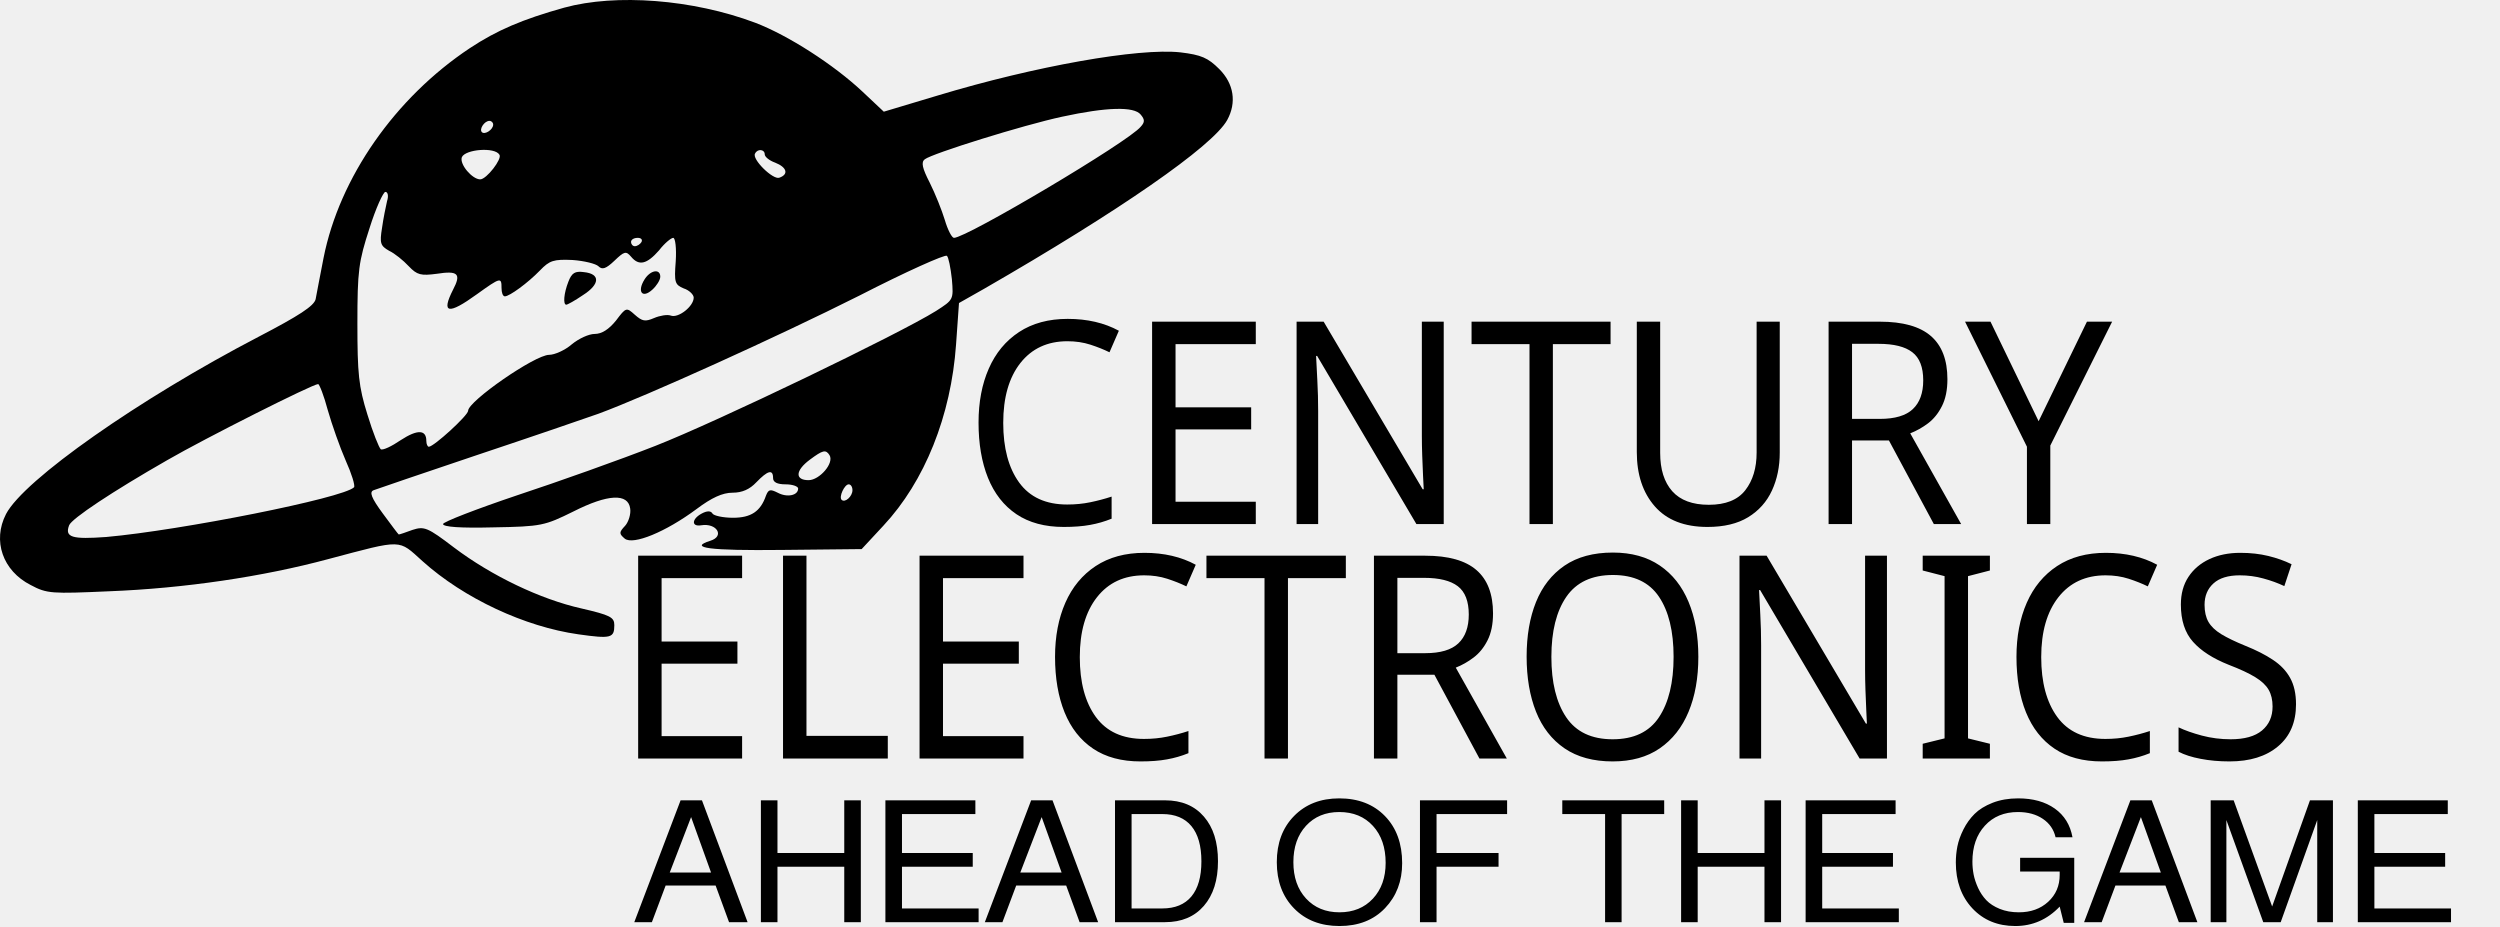
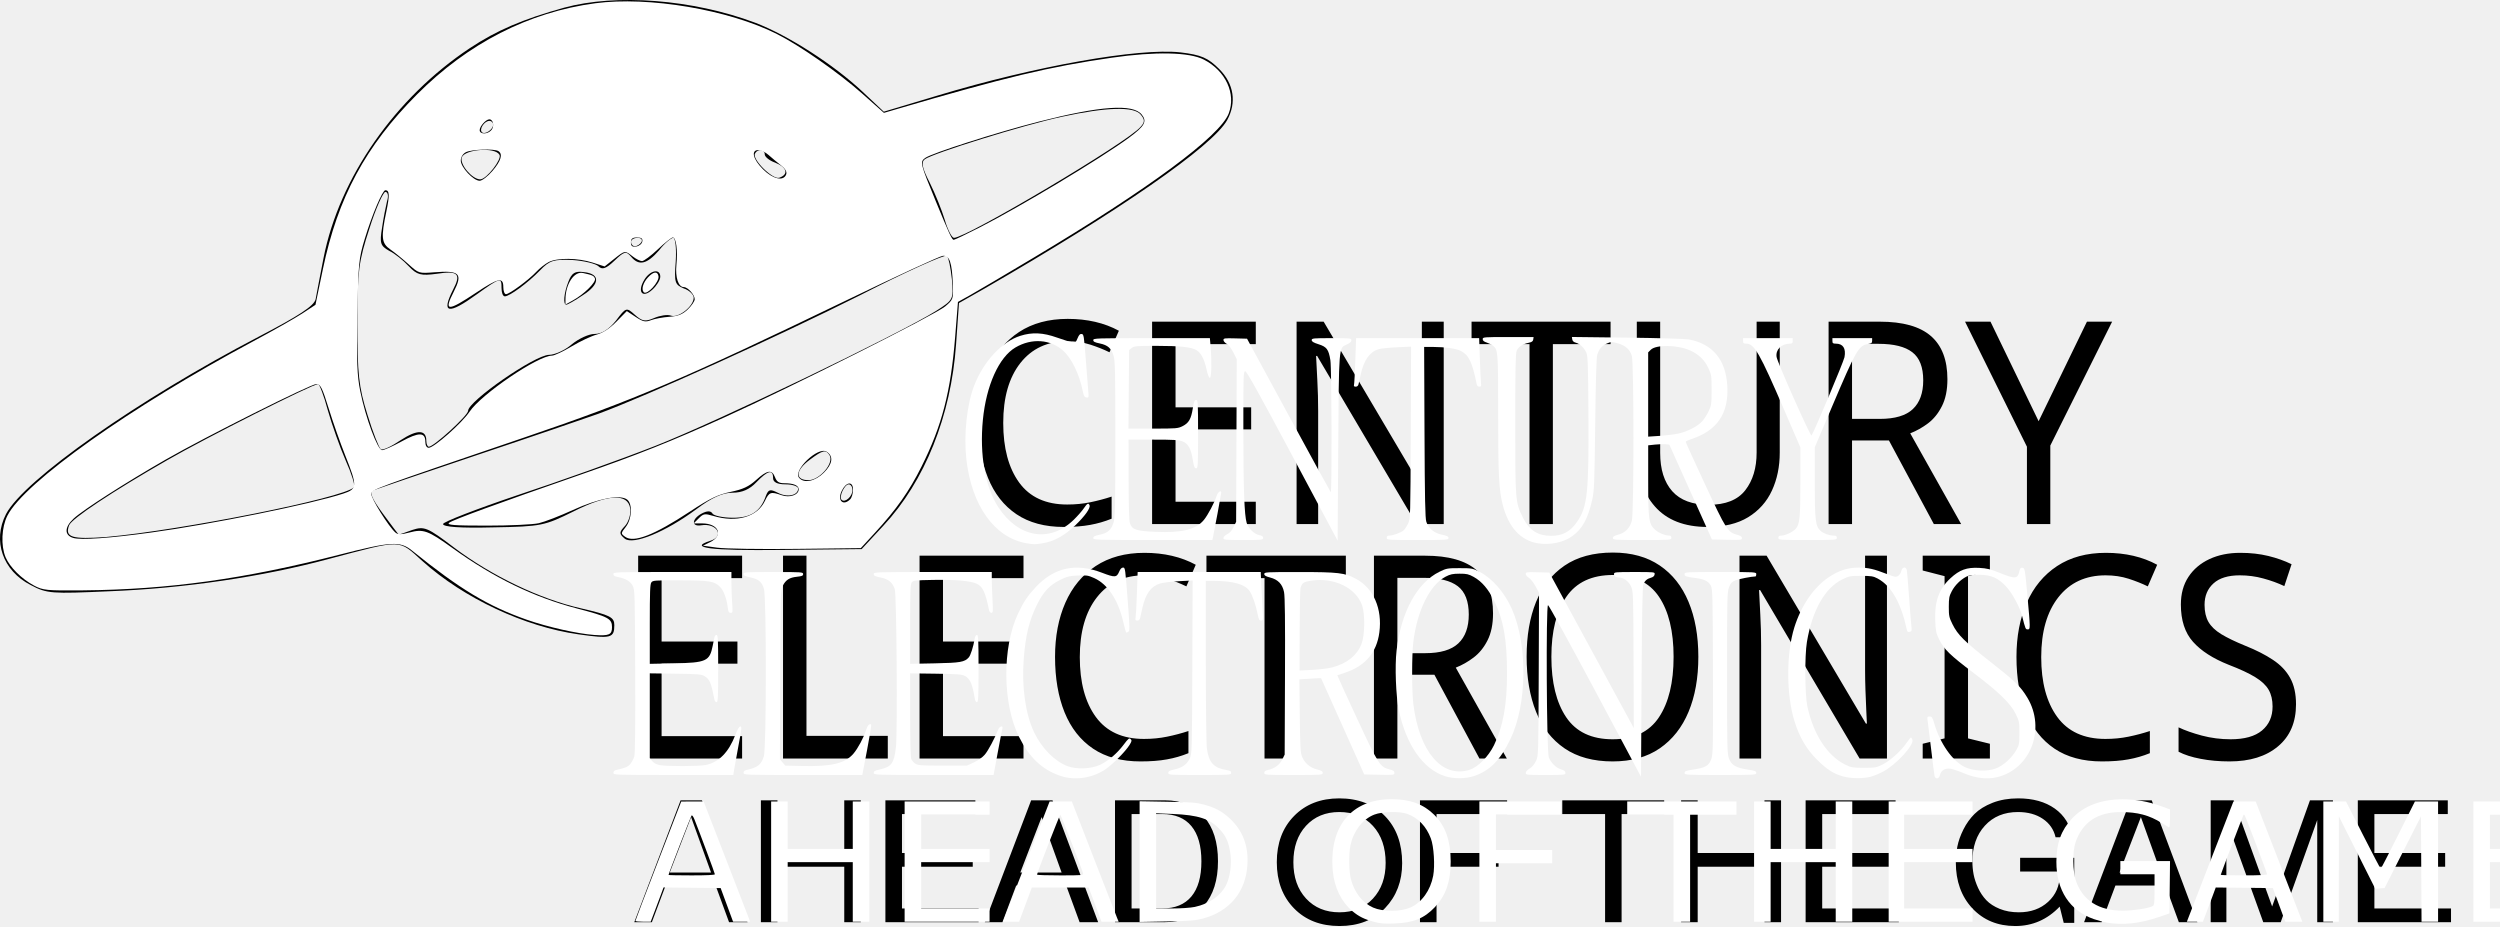
- <svg xmlns="http://www.w3.org/2000/svg" height="158.324pt" preserveAspectRatio="xMidYMid meet" viewBox="0 0 598.41 221.653" width="427.436pt">
-   <g transform="matrix(.1 0 0 -.1 .047383 222.9338)">
-     <path d="m1350 2211c-100-28-161-54-226-97-179-119-312-310-350-502-8-42-17-87-19-99-4-16-39-39-137-90-286-149-561-342-604-424-33-64-8-136 59-170 39-21 51-21 187-15 181 7 369 35 525 77 181 48 167 48 226-5 99-89 245-157 373-175 78-11 86-9 86 22 0 19-10 24-79 40-98 22-215 78-305 146-63 48-71 51-99 42-16-6-31-11-33-11-1 0-18 23-38 50-28 38-33 52-22 56 8 3 119 41 247 84 129 43 260 88 291 99 114 42 428 184 625 283 111 57 205 99 209 95 4-3 9-29 12-56 4-49 4-49-38-76-88-55-524-265-672-323-84-33-233-86-330-118-98-33-178-64-178-69 0-7 42-10 120-8 116 2 123 4 192 38 83 42 131 44 136 7 2-13-4-32-12-41-15-16-15-19-1-31 20-16 98 16 172 71 36 27 62 39 86 39 23 0 41 8 57 25 27 28 40 32 40 10 0-10 10-15 30-15 17 0 30-5 30-10 0-17-27-22-49-10-18 9-22 8-28-7-13-38-36-53-79-53-24 0-46 5-49 10-4 7-13 7-26 0-24-13-25-32-1-28 37 6 57-26 22-37-54-17-3-24 171-22l191 2 52 56c99 106 162 263 174 434l7 99 60 34c323 186 547 341 582 404 23 42 16 87-19 122-27 27-43 34-93 40-100 11-348-33-580-103l-130-39-51 48c-68 64-178 135-257 165-149 56-333 70-457 36zm1380-256c10-12 10-18 0-29-29-36-417-266-447-266-5 0-15 19-22 43-7 23-23 63-36 89-18 35-21 49-12 56 18 14 236 82 329 102 106 23 172 25 188 5zm-1550-24c0-12-20-25-27-18s6 27 18 27c5 0 9-4 9-9zm15-72c7-10-31-59-46-59-19 0-50 36-44 53 8 19 79 25 90 6zm635 1c0-6 11-15 25-20 28-11 33-28 10-36-15-6-67 45-58 58 6 12 23 10 23-2zm-904-112c-3-13-9-42-12-64-6-37-4-43 17-55 13-6 34-23 47-37 20-21 29-23 67-18 51 8 59 0 39-38-29-57-12-61 57-11 57 41 59 41 59 15 0-11 3-20 8-20 11 0 55 32 84 62 23 24 33 27 78 25 28-2 56-9 62-15 9-9 18-6 38 13 24 23 28 24 40 10 19-23 38-18 67 15 13 17 29 30 34 30s8-25 6-56c-4-51-2-56 19-65 13-4 24-15 24-22 0-21-37-50-55-43-8 3-26 0-40-6-21-9-28-8-46 8-20 18-21 18-45-14-17-21-34-32-51-32-14 0-38-11-55-25-16-14-41-25-54-25-34 0-194-111-194-134 0-11-82-86-94-86-3 0-6 6-6 14 0 27-21 28-61 2-22-15-43-25-48-22-4 3-19 40-32 83-21 67-24 98-24 218 0 127 3 148 29 228 15 48 33 87 38 87 6 0 8-10 4-22zm609-98c-3-5-10-10-16-10-5 0-9 5-9 10 0 6 7 10 16 10 8 0 12-4 9-10zm-751-402c10-35 29-89 43-121 14-31 23-60 20-64-26-26-414-103-593-119-82-6-100-1-89 28 6 16 104 81 235 156 90 52 348 182 361 182 3 0 14-28 23-62zm1201-108c12-19-24-60-50-60-33 0-32 23 3 49 31 23 38 25 47 11zm55-84c0-15-18-31-26-23-7 7 7 37 17 37 5 0 9-6 9-14z" />
-     <path d="m1360 1555c-11-28-13-55-5-55 3 0 21 10 40 23 41 26 42 51 2 55-21 3-29-2-37-23z" />
-     <path d="m1542 1560c-18-29-5-46 19-24 10 9 19 23 19 31 0 20-24 16-38-7z" />
+ <svg xmlns="http://www.w3.org/2000/svg" height="158.324pt" preserveAspectRatio="xMidYMid meet" viewBox="0 0 598.41 221.653" width="427.436pt" version="1.1" id="svg24">
+   <defs id="defs28" />
+   <g transform="matrix(.1 0 0 -.1 .047383 222.9338)" id="g8">
+     <path d="m1350 2211c-100-28-161-54-226-97-179-119-312-310-350-502-8-42-17-87-19-99-4-16-39-39-137-90-286-149-561-342-604-424-33-64-8-136 59-170 39-21 51-21 187-15 181 7 369 35 525 77 181 48 167 48 226-5 99-89 245-157 373-175 78-11 86-9 86 22 0 19-10 24-79 40-98 22-215 78-305 146-63 48-71 51-99 42-16-6-31-11-33-11-1 0-18 23-38 50-28 38-33 52-22 56 8 3 119 41 247 84 129 43 260 88 291 99 114 42 428 184 625 283 111 57 205 99 209 95 4-3 9-29 12-56 4-49 4-49-38-76-88-55-524-265-672-323-84-33-233-86-330-118-98-33-178-64-178-69 0-7 42-10 120-8 116 2 123 4 192 38 83 42 131 44 136 7 2-13-4-32-12-41-15-16-15-19-1-31 20-16 98 16 172 71 36 27 62 39 86 39 23 0 41 8 57 25 27 28 40 32 40 10 0-10 10-15 30-15 17 0 30-5 30-10 0-17-27-22-49-10-18 9-22 8-28-7-13-38-36-53-79-53-24 0-46 5-49 10-4 7-13 7-26 0-24-13-25-32-1-28 37 6 57-26 22-37-54-17-3-24 171-22l191 2 52 56c99 106 162 263 174 434l7 99 60 34c323 186 547 341 582 404 23 42 16 87-19 122-27 27-43 34-93 40-100 11-348-33-580-103l-130-39-51 48c-68 64-178 135-257 165-149 56-333 70-457 36zm1380-256c10-12 10-18 0-29-29-36-417-266-447-266-5 0-15 19-22 43-7 23-23 63-36 89-18 35-21 49-12 56 18 14 236 82 329 102 106 23 172 25 188 5zm-1550-24c0-12-20-25-27-18s6 27 18 27c5 0 9-4 9-9zm15-72c7-10-31-59-46-59-19 0-50 36-44 53 8 19 79 25 90 6zm635 1c0-6 11-15 25-20 28-11 33-28 10-36-15-6-67 45-58 58 6 12 23 10 23-2zm-904-112c-3-13-9-42-12-64-6-37-4-43 17-55 13-6 34-23 47-37 20-21 29-23 67-18 51 8 59 0 39-38-29-57-12-61 57-11 57 41 59 41 59 15 0-11 3-20 8-20 11 0 55 32 84 62 23 24 33 27 78 25 28-2 56-9 62-15 9-9 18-6 38 13 24 23 28 24 40 10 19-23 38-18 67 15 13 17 29 30 34 30s8-25 6-56c-4-51-2-56 19-65 13-4 24-15 24-22 0-21-37-50-55-43-8 3-26 0-40-6-21-9-28-8-46 8-20 18-21 18-45-14-17-21-34-32-51-32-14 0-38-11-55-25-16-14-41-25-54-25-34 0-194-111-194-134 0-11-82-86-94-86-3 0-6 6-6 14 0 27-21 28-61 2-22-15-43-25-48-22-4 3-19 40-32 83-21 67-24 98-24 218 0 127 3 148 29 228 15 48 33 87 38 87 6 0 8-10 4-22zm609-98c-3-5-10-10-16-10-5 0-9 5-9 10 0 6 7 10 16 10 8 0 12-4 9-10zm-751-402c10-35 29-89 43-121 14-31 23-60 20-64-26-26-414-103-593-119-82-6-100-1-89 28 6 16 104 81 235 156 90 52 348 182 361 182 3 0 14-28 23-62zm1201-108c12-19-24-60-50-60-33 0-32 23 3 49 31 23 38 25 47 11zm55-84c0-15-18-31-26-23-7 7 7 37 17 37 5 0 9-6 9-14z" id="path2" />
+     <path d="m1360 1555c-11-28-13-55-5-55 3 0 21 10 40 23 41 26 42 51 2 55-21 3-29-2-37-23z" id="path4" />
+     <path d="m1542 1560c-18-29-5-46 19-24 10 9 19 23 19 31 0 20-24 16-38-7z" id="path6" />
  </g>
-   <g font-family="Harry" stroke-width=".75">
-     <text font-size="41.298" transform="matrix(1.03245 0 0 .9685698 .047383 -.066169)" x="146.382" y="227.964">
-       <tspan font-family="FreeSans" font-size="41.298" stroke-width=".75" x="146.382" y="227.964">AHEAD OF THE GAME</tspan>
+   <g font-family="Harry" stroke-width=".75" id="g22">
+     <text font-size="41.298" transform="matrix(1.03245 0 0 .9685698 .047383 -.066169)" x="146.382" y="227.964" id="text12">
+       <tspan font-family="FreeSans" font-size="41.298" stroke-width=".75" x="146.382" y="227.964" id="tspan10">AHEAD OF THE GAME</tspan>
    </text>
-     <text font-size="64.968" letter-spacing="0" transform="matrix(.9575161 0 0 1.044369 .047383 -.066169)" x="240.603" y="120.181">
-       <tspan font-family="Crossharbour DB" font-size="64.968" stroke-width=".75" x="240.603" y="120.181">CENTURY</tspan>
+     <text font-size="64.968" letter-spacing="0" transform="matrix(.9575161 0 0 1.044369 .047383 -.066169)" x="240.603" y="120.181" id="text16">
+       <tspan font-family="Crossharbour DB" font-size="64.968" stroke-width=".75" x="240.603" y="120.181" id="tspan14">CENTURY</tspan>
    </text>
-     <text font-size="65.125" letter-spacing="0" transform="matrix(.9576264 0 0 1.044248 .047383 -.066169)" x="153.147" y="173.941">
-       <tspan font-family="Crossharbour DB" font-size="65.125" stroke-width=".75" x="153.147" y="173.941">ELECTRONICS</tspan>
+     <text font-size="65.125" letter-spacing="0" transform="matrix(.9576264 0 0 1.044248 .047383 -.066169)" x="153.147" y="173.941" id="text20">
+       <tspan font-family="Crossharbour DB" font-size="65.125" stroke-width=".75" x="153.147" y="173.941" id="tspan18">ELECTRONICS</tspan>
    </text>
  </g>
+   <path style="fill:#ffffff;stroke-width:0.539" d="m 135.476,144.751 c -3.785,-0.266 -10.633,-1.811 -15.352,-3.463 -8.865,-3.104 -15.277,-6.965 -26.196,-15.778 -2.73,-2.203 -4.722,-2.088 -16.628,0.96 -21.602,5.53 -38.892,7.932 -58.414,8.114 -8.262,0.077 -9.084,-0.005 -11.147,-1.108 -2.832,-1.515 -5.53,-4.206 -6.469,-6.451 -1.104,-2.643 -0.917,-6.847 0.421,-9.482 3.86,-7.595 28.098,-24.791 55.947,-39.691 4.592,-2.457 9.683,-5.344 11.312,-6.416 l 2.963,-1.948 1.695,-8.143 C 76.999,45.049 83.337,33.289 95.068,21.521 106.697,9.855 120.542,2.774 135.689,0.745 c 12.17,-1.63 30.44,1.465 41.449,7.023 5.204,2.627 14.021,8.785 19.362,13.522 l 5.002,4.437 2.809,-0.823 c 24.961,-7.313 34.915,-9.693 49.131,-11.746 9.987,-1.442 17.68,-1.282 21.011,0.439 4.962,2.563 7.365,7.767 5.658,12.256 -1.968,5.175 -18.198,17.18 -44.403,32.843 -6.54,3.909 -13.114,7.789 -14.609,8.622 l -2.719,1.514 -0.63,7.884 c -1.008,12.616 -2.994,20.283 -7.686,29.673 -2.804,5.612 -5.709,9.736 -10.616,15.072 l -3.21,3.491 -14.76,0.174 c -8.118,0.096 -16.215,-0.029 -17.992,-0.278 l -3.232,-0.453 1.609,-0.792 c 3.154,-1.553 1.986,-4.286 -1.832,-4.286 h -1.902 l 1.171,-1.171 c 1.06,-1.06 1.369,-1.111 3.28,-0.539 5.344,1.601 10.048,0.243 11.787,-3.404 0.981,-2.056 1.331,-2.177 3.815,-1.311 1.849,0.645 3.889,-0.062 3.889,-1.347 0,-0.891 -1.174,-1.385 -3.289,-1.385 -1.195,0 -1.711,-0.331 -2.097,-1.347 -0.7,-1.842 -1.769,-1.692 -4.312,0.605 -1.67,1.509 -2.986,2.125 -5.792,2.711 -2.896,0.606 -4.776,1.513 -9.288,4.484 -8.181,5.387 -12.818,7.192 -14.785,5.754 -1.005,-0.735 -1.002,-0.784 0.145,-2.243 1.385,-1.76 1.581,-5.185 0.355,-6.202 -1.533,-1.272 -6.594,-0.317 -12.401,2.341 -2.951,1.351 -6.456,2.705 -7.789,3.011 -1.333,0.305 -6.666,0.553 -11.851,0.551 -7.585,-0.003 -9.256,-0.134 -8.554,-0.668 0.877,-0.668 10.859,-4.321 29.832,-10.919 13.174,-4.581 20.814,-7.625 33.128,-13.199 14.817,-6.707 47.933,-23.357 50.096,-25.187 1.827,-1.545 1.881,-1.701 1.75,-5.018 -0.201,-5.073 -0.772,-6.688 -2.303,-6.51 -0.69,0.08 -10.484,4.6 -21.763,10.044 -37.683,18.189 -48.626,22.852 -73.482,31.316 -35.141,11.967 -34.817,11.847 -35.016,12.873 -0.176,0.91 3.999,7.609 5.539,8.887 0.525,0.436 1.356,0.425 3.101,-0.042 3.231,-0.864 4.245,-0.5 9.861,3.539 9.428,6.782 18.46,11.168 28.329,13.757 7.218,1.894 8.031,2.327 8.031,4.276 0,1.724 -0.662,2.015 -4.04,1.778 z M 34.475,121.394 c 13.808,-1.886 36.551,-6.493 43.767,-8.865 3.229,-1.062 3.261,-1.661 0.465,-8.689 -1.151,-2.895 -2.859,-7.748 -3.794,-10.784 -1.398,-4.538 -1.888,-5.521 -2.753,-5.521 -1.31,0 -25.385,12.067 -34.395,17.24 -9.145,5.25 -18.816,11.447 -20.969,13.436 -2.119,1.958 -2.161,3.815 -0.098,4.419 1.778,0.521 8.173,0.077 17.776,-1.235 z m 159.339,-7.573 c 0.356,-0.356 0.646,-1.343 0.646,-2.194 0,-2.001 -1.571,-1.825 -2.585,0.291 -1.046,2.183 0.319,3.523 1.939,1.904 z m -5.994,-6.072 c 2.012,-2.012 2.233,-3.769 0.602,-4.791 -1.938,-1.215 -7.676,4.258 -6.257,5.967 1.11,1.338 3.674,0.804 5.655,-1.176 z m -96.282,-7.111 c 3.952,-2.161 5.423,-2.14 5.423,0.077 0,0.829 0.305,1.364 0.777,1.364 1.191,0 7.591,-5.657 9.303,-8.223 2.659,-3.987 15.593,-12.785 18.795,-12.785 0.526,0 2.547,-0.951 4.49,-2.114 1.944,-1.163 4.508,-2.369 5.698,-2.681 1.378,-0.361 3.019,-1.437 4.517,-2.963 l 2.352,-2.396 2.001,1.324 c 1.705,1.128 2.227,1.238 3.53,0.742 0.841,-0.32 2.717,-0.666 4.168,-0.77 1.996,-0.142 3.021,-0.555 4.208,-1.692 0.863,-0.827 1.569,-1.863 1.569,-2.303 0,-1.023 -1.569,-2.77 -2.489,-2.77 -1.235,0 -1.966,-2.204 -1.681,-5.071 0.329,-3.31 -0.057,-6.241 -0.822,-6.241 -0.308,0 -1.842,1.212 -3.408,2.693 -1.566,1.481 -3.193,2.693 -3.615,2.693 -0.422,0 -1.384,-0.485 -2.137,-1.077 -1.755,-1.381 -1.735,-1.384 -4.252,0.61 l -2.13,1.687 -2.722,-0.879 c -3.343,-1.08 -8.081,-1.137 -10.032,-0.122 -0.8,0.416 -2.061,1.408 -2.801,2.204 -1.72,1.848 -6.155,5.12 -6.94,5.12 -0.331,0 -0.601,-0.727 -0.601,-1.616 0,-2.329 -1.133,-2.098 -6.181,1.261 -6.561,4.366 -7.436,4.334 -5.131,-0.184 2.129,-4.172 1.375,-4.921 -4.482,-4.451 -3.44,0.276 -3.495,0.259 -5.825,-1.847 -1.294,-1.169 -3.14,-2.671 -4.103,-3.337 -2.058,-1.425 -2.198,-2.714 -0.94,-8.692 0.775,-3.685 0.72,-4.836 -0.23,-4.836 -0.654,0 -3.022,5.589 -4.68,11.043 -1.388,4.567 -1.487,5.588 -1.699,17.637 -0.183,10.386 -0.06,13.607 0.656,17.142 1.23,6.073 3.96,13.432 4.982,13.432 0.448,0 2.443,-0.891 4.434,-1.979 z M 146.418,55.079 c 0.133,-0.7 -0.177,-0.943 -1.207,-0.943 -1.043,0 -1.386,0.276 -1.386,1.115 0,0.847 0.29,1.073 1.206,0.943 0.664,-0.095 1.287,-0.596 1.386,-1.115 z M 223.119,51.953 c 9.413,-4.783 27.823,-15.832 34.215,-20.536 3.625,-2.667 4.214,-3.733 2.937,-5.311 -2.016,-2.49 -9.41,-1.976 -23.525,1.636 -9.544,2.442 -24.346,7.179 -25.835,8.267 -1.226,0.896 -1.152,1.199 2.379,9.778 3.112,7.56 3.728,8.888 4.123,8.888 0.191,0 2.758,-1.225 5.705,-2.722 z M 112.271,38.957 c 1.956,-2.285 2.415,-3.848 1.326,-4.52 -0.944,-0.584 -6.185,-0.385 -7.431,0.282 -0.659,0.353 -1.125,1.135 -1.125,1.889 0,1.523 2.882,4.601 4.309,4.601 0.547,0 1.861,-1.013 2.921,-2.252 z m 66.944,0.82 c 0.231,-0.601 -0.17,-1.295 -1.229,-2.125 -0.864,-0.678 -2.126,-1.73 -2.803,-2.339 -0.677,-0.609 -1.707,-1.107 -2.289,-1.107 -1.75,0 -1.259,2.081 1.033,4.373 2.257,2.257 4.672,2.805 5.288,1.198 z M 112.038,29.634 c 0.704,-0.849 0.393,-2.431 -0.478,-2.431 -0.782,0 -2.21,1.591 -2.21,2.462 0,1.011 1.84,0.99 2.688,-0.032 z" id="path919" transform="scale(1.05)" />
+   <path style="fill:#ffffff;stroke-width:0.409" d="m 128.908,68.264 c 0.007,-3.5 1.973,-6.481 3.979,-6.034 2.21,0.492 2.493,0.624 2.743,1.275 0.308,0.803 -2.489,3.577 -5.005,4.963 l -1.719,0.947 0.002,-1.152 z" id="path958" transform="scale(1.05)" />
+   <path style="fill:#ffffff;stroke-width:0.409" d="m 146.761,66.621 c -0.613,-0.613 -0.168,-2.178 0.963,-3.389 1.264,-1.354 2.161,-1.459 2.389,-0.282 0.247,1.274 -2.615,4.408 -3.352,3.671 z" id="path997" transform="scale(1.05)" />
+   <path style="fill:#ffffff;stroke-width:0.251" d="m 139.829,176.174 c 0,-0.338 0.222,-0.548 0.692,-0.654 2.125,-0.479 2.595,-0.682 3.182,-1.379 0.352,-0.419 0.759,-1.203 0.905,-1.743 0.177,-0.656 0.241,-7.101 0.195,-19.416 -0.066,-17.623 -0.09,-18.477 -0.554,-19.411 -0.515,-1.038 -1.664,-1.715 -3.476,-2.049 -0.696,-0.128 -0.943,-0.298 -0.943,-0.649 0,-0.46 0.432,-0.475 13.455,-0.475 h 13.455 v 2.351 c 0,1.293 0.073,3.386 0.163,4.653 0.156,2.193 0.139,2.302 -0.342,2.302 -0.415,0 -0.532,-0.215 -0.654,-1.195 -0.261,-2.1 -0.936,-3.894 -1.785,-4.743 -1.284,-1.284 -2.326,-1.451 -9.159,-1.467 -5.775,-0.014 -6.138,0.013 -6.476,0.474 -0.294,0.401 -0.358,2.108 -0.358,9.524 v 9.036 l 5.47,-0.109 c 7.434,-0.148 8.178,-0.485 8.877,-4.026 0.145,-0.733 0.317,-1.588 0.382,-1.899 0.065,-0.311 0.287,-0.566 0.491,-0.566 0.321,0 0.372,1.064 0.372,7.67 0,6.607 -0.052,7.67 -0.372,7.67 -0.205,0 -0.421,-0.255 -0.48,-0.566 -0.717,-3.781 -1.083,-4.66 -2.233,-5.355 -0.734,-0.444 -1.386,-0.5 -6.66,-0.572 l -5.847,-0.08 v 9.685 9.685 l 0.573,0.666 c 0.367,0.427 0.977,0.744 1.698,0.883 1.602,0.309 9.038,0.289 10.517,-0.028 2.998,-0.643 5.197,-2.895 6.734,-6.898 0.48,-1.249 0.859,-1.884 1.125,-1.886 0.351,-0.003 0.294,0.561 -0.446,4.461 -0.466,2.455 -0.916,4.945 -1.001,5.533 l -0.154,1.069 H 153.501 c -13.461,0 -13.672,-0.008 -13.672,-0.498 z" id="path1075" transform="scale(1.05)" />
+   <path style="fill:#ffffff;stroke-width:0.251" d="m 169.505,176.174 c 0,-0.339 0.221,-0.547 0.692,-0.651 2.541,-0.562 3.374,-1.226 3.943,-3.142 0.585,-1.97 0.597,-36.185 0.013,-38.151 -0.474,-1.597 -1.227,-2.22 -3.167,-2.621 -1.144,-0.236 -1.48,-0.408 -1.48,-0.758 0,-0.425 0.419,-0.453 6.79,-0.453 6.452,0 6.79,0.023 6.79,0.468 0,0.384 -0.256,0.494 -1.431,0.616 -1.685,0.174 -2.532,0.719 -3.221,2.077 -0.488,0.96 -0.505,1.559 -0.572,20.271 l -0.069,19.281 0.613,0.713 0.613,0.713 3.959,0.086 c 6.62,0.144 9.658,-0.593 11.569,-2.805 1.02,-1.181 2.399,-3.763 2.895,-5.418 0.306,-1.021 0.813,-1.552 1.156,-1.209 0.081,0.081 -0.341,2.698 -0.939,5.815 l -1.086,5.668 h -13.533 c -13.322,0 -13.533,-0.008 -13.533,-0.498 z" id="path1114" transform="scale(1.05)" />
+   <path style="fill:#ffffff;stroke-width:0.251" d="m 199.181,176.191 c 0,-0.376 0.281,-0.542 1.27,-0.755 2.776,-0.595 3.379,-1.405 3.79,-5.086 0.383,-3.434 0.156,-34.743 -0.262,-36.034 -0.496,-1.532 -1.454,-2.319 -3.25,-2.673 -1.237,-0.243 -1.549,-0.4 -1.549,-0.775 0,-0.454 0.48,-0.47 13.455,-0.47 h 13.455 v 1.595 c 0,0.877 0.074,2.971 0.164,4.653 0.147,2.729 0.12,3.057 -0.247,3.057 -0.226,0 -0.463,-0.255 -0.527,-0.566 -0.849,-4.136 -1.436,-5.405 -2.806,-6.058 -1.393,-0.664 -4.886,-0.971 -9.985,-0.878 -4.107,0.075 -4.527,0.125 -4.853,0.571 -0.292,0.4 -0.357,2.122 -0.357,9.524 v 9.036 l 5.596,-0.112 c 5.856,-0.117 6.832,-0.288 7.774,-1.359 0.419,-0.476 1.039,-2.422 1.334,-4.184 0.098,-0.585 0.296,-0.943 0.524,-0.943 0.312,0 0.366,1.126 0.366,7.67 0,6.544 -0.054,7.67 -0.366,7.67 -0.228,0 -0.422,-0.354 -0.516,-0.943 -0.507,-3.183 -1.036,-4.388 -2.203,-5.026 -0.698,-0.381 -1.644,-0.456 -6.66,-0.524 l -5.847,-0.08 v 9.431 c 0,5.385 0.103,9.702 0.24,10.063 0.132,0.348 0.551,0.836 0.932,1.085 0.613,0.402 1.318,0.453 6.236,0.453 h 5.544 l 1.588,-0.733 c 0.974,-0.45 1.929,-1.13 2.469,-1.76 0.77,-0.897 2.225,-3.614 3.075,-5.743 0.305,-0.764 1.162,-0.992 0.948,-0.251 -0.07,0.242 -0.551,2.732 -1.069,5.533 l -0.941,5.093 h -13.661 c -13.296,0 -13.661,-0.013 -13.661,-0.482 z" id="path1153" transform="scale(1.05)" />
+   <path style="fill:#ffffff;stroke-width:0.251" d="m 234.033,123.845 c -7.301,-1.223 -12.59,-8.636 -13.746,-19.271 -0.603,-5.541 0.13,-12.365 1.789,-16.658 2.13,-5.516 6.313,-10.027 10.536,-11.365 2.693,-0.853 5.155,-0.734 8.345,0.403 1.437,0.512 2.984,0.99 3.437,1.061 0.771,0.121 0.852,0.062 1.257,-0.91 0.327,-0.784 0.557,-1.023 0.936,-0.971 0.471,0.064 0.529,0.42 0.918,5.601 0.229,3.043 0.485,6.305 0.569,7.248 0.149,1.667 0.138,1.713 -0.405,1.635 -0.464,-0.067 -0.611,-0.336 -0.865,-1.59 -0.751,-3.706 -2.529,-7.363 -4.401,-9.054 -2.919,-2.638 -7.201,-2.939 -10.907,-0.767 -3.774,2.212 -6.668,8.642 -7.434,16.515 -0.776,7.979 0.529,15.35 3.525,19.911 4.612,7.022 11.786,8.181 17.261,2.788 0.86,-0.847 1.873,-2.007 2.25,-2.578 0.73,-1.102 1.05,-1.268 1.282,-0.663 0.247,0.643 -1.036,2.45 -3.239,4.565 -2.46,2.362 -4.908,3.705 -7.483,4.107 -1.821,0.284 -1.886,0.284 -3.626,-0.008 z" id="path1192" transform="scale(1.05)" />
+   <path style="fill:#ffffff;stroke-width:0.251" d="m 249.228,122.652 c 0,-0.35 0.335,-0.522 1.475,-0.757 1.844,-0.381 2.644,-1.098 3.159,-2.83 0.343,-1.156 0.396,-3.66 0.396,-18.971 0,-15.311 -0.052,-17.815 -0.396,-18.971 -0.514,-1.732 -1.315,-2.45 -3.159,-2.83 -1.14,-0.236 -1.475,-0.408 -1.475,-0.757 0,-0.43 0.66,-0.453 13.292,-0.453 h 13.292 l 0.163,1.924 c 0.293,3.461 0.204,7.13 -0.172,7.13 -0.213,0 -0.488,-0.708 -0.758,-1.949 -0.503,-2.316 -1.27,-3.77 -2.303,-4.372 -1.21,-0.705 -3.676,-0.968 -9.089,-0.97 -4.613,-0.002 -5.118,0.041 -5.659,0.479 l -0.594,0.481 -0.075,8.95 -0.075,8.95 h 5.617 c 5.327,0 5.675,-0.029 6.734,-0.566 1.408,-0.714 1.934,-1.632 2.319,-4.051 0.248,-1.558 0.39,-1.922 0.752,-1.922 0.418,0 0.446,0.498 0.446,7.796 0,7.298 -0.029,7.796 -0.446,7.796 -0.361,0 -0.503,-0.359 -0.745,-1.878 -0.412,-2.587 -1.041,-3.739 -2.324,-4.252 -0.838,-0.335 -2.042,-0.409 -6.676,-0.409 h -5.653 l 0.014,9.117 c 0.01,6.37 0.105,9.382 0.314,9.997 0.474,1.391 1.434,1.711 5.707,1.904 6.151,0.278 9.346,-0.506 11.16,-2.739 0.907,-1.117 2.401,-3.95 2.909,-5.516 0.279,-0.862 1.021,-1.338 1.021,-0.655 0,0.259 -1.591,8.827 -1.897,10.211 l -0.125,0.566 h -13.576 c -12.905,0 -13.576,-0.022 -13.576,-0.453 z" id="path1231" transform="scale(1.05)" />
+   <path style="fill:#ffffff;stroke-width:0.251" d="m 294.622,103.939 c -7.632,-14.294 -10.425,-19.312 -10.751,-19.312 -0.414,-1.82e-4 -0.439,0.8 -0.428,13.392 0.013,13.558 0.219,19.363 0.755,21.185 0.368,1.251 1.735,2.571 2.886,2.787 0.63,0.118 0.873,0.296 0.873,0.639 0,0.448 -0.257,0.475 -4.527,0.475 -4.205,0 -4.527,-0.032 -4.527,-0.456 0,-0.271 0.345,-0.621 0.848,-0.861 0.578,-0.276 1.039,-0.791 1.446,-1.618 l 0.598,-1.214 0.071,-18.539 0.071,-18.539 -0.776,-1.536 c -0.477,-0.944 -1.061,-1.699 -1.515,-1.957 -0.407,-0.231 -0.74,-0.623 -0.741,-0.869 -0.001,-0.407 0.248,-0.442 2.688,-0.377 l 2.69,0.071 9.448,17.398 c 5.196,9.569 9.531,17.481 9.633,17.583 0.297,0.297 0.219,-28.212 -0.083,-30.077 -0.398,-2.461 -0.835,-3.051 -2.693,-3.637 -1.152,-0.363 -1.565,-0.612 -1.565,-0.943 0,-0.415 0.347,-0.45 4.527,-0.45 4.323,0 4.527,0.022 4.527,0.491 0,0.339 -0.343,0.643 -1.105,0.98 -1.795,0.794 -1.748,0.208 -1.903,23.94 l -0.135,20.758 z" id="path1270" transform="scale(1.05)" />
+   <path style="fill:#ffffff;stroke-width:0.251" d="m 316.125,122.602 c 0,-0.362 0.168,-0.503 0.597,-0.503 0.828,0 2.674,-0.68 3.262,-1.201 0.269,-0.238 0.727,-0.943 1.018,-1.565 0.522,-1.116 0.53,-1.41 0.602,-20.722 l 0.073,-19.59 -3.217,0.147 c -1.769,0.081 -3.644,0.273 -4.167,0.428 -2.03,0.599 -3.364,2.468 -4.09,5.733 -0.207,0.928 -0.432,1.942 -0.502,2.254 -0.081,0.362 -0.312,0.566 -0.641,0.566 -0.37,0 -0.48,-0.124 -0.39,-0.44 0.069,-0.242 0.203,-2.732 0.298,-5.533 l 0.173,-5.093 h 14.027 14.027 l 0.159,4.715 c 0.087,2.594 0.206,5.083 0.263,5.533 0.086,0.674 0.02,0.817 -0.378,0.817 -0.298,0 -0.527,-0.216 -0.599,-0.566 -1.044,-5.087 -1.786,-6.636 -3.64,-7.594 -1.006,-0.52 -3.546,-0.889 -6.134,-0.892 l -2.211,-0.002 0.083,19.428 c 0.065,15.261 0.154,19.643 0.416,20.431 0.505,1.523 1.771,2.569 3.555,2.938 1.161,0.24 1.499,0.412 1.499,0.762 0,0.425 -0.429,0.453 -7.042,0.453 -6.874,0 -7.042,-0.012 -7.042,-0.503 z" id="path1309" transform="scale(1.05)" />
+   <path style="fill:#ffffff;stroke-width:0.251" d="m 350.656,123.868 c -3.981,-0.613 -6.774,-3.657 -8.095,-8.819 -0.86,-3.363 -1.036,-6.89 -1.036,-20.791 0,-14.171 -0.022,-14.468 -1.16,-15.446 -0.261,-0.225 -0.899,-0.545 -1.418,-0.711 -0.658,-0.211 -0.943,-0.449 -0.943,-0.786 0,-0.463 0.246,-0.483 5.802,-0.483 h 5.802 l -0.08,0.556 c -0.061,0.419 -0.319,0.605 -1.05,0.756 -1.388,0.287 -2.354,0.93 -2.729,1.817 -0.254,0.602 -0.325,4.226 -0.325,16.613 0,17.722 0.019,17.954 1.789,21.49 1.411,2.82 3.372,4.083 6.35,4.087 2.641,0.004 4.4,-0.935 5.94,-3.171 2.396,-3.48 2.721,-6.586 2.602,-24.922 -0.072,-11.176 -0.135,-12.939 -0.49,-13.706 -0.511,-1.105 -1.449,-1.981 -2.388,-2.23 -0.478,-0.127 -0.752,-0.382 -0.806,-0.748 l -0.081,-0.555 12.656,0.151 c 7.06,0.084 13.267,0.267 14.039,0.414 5.442,1.036 8.419,4.671 8.737,10.664 0.329,6.214 -2.322,10.118 -8.17,12.032 -0.726,0.238 -1.32,0.526 -1.32,0.641 0,0.115 1.992,4.491 4.426,9.725 4.796,10.312 5.164,10.893 7.265,11.455 0.819,0.219 1.135,0.431 1.135,0.762 0,0.424 -0.254,0.453 -3.423,0.388 l -3.423,-0.07 -4.857,-10.814 -4.857,-10.814 -0.836,-0.085 c -0.46,-0.046 -1.544,-0.009 -2.408,0.083 l -1.572,0.167 v 7.982 c 0,9.08 0.131,9.989 1.631,11.305 0.822,0.722 2.233,1.29 3.211,1.293 0.272,7.5e-4 0.44,0.194 0.44,0.504 0,0.49 -0.168,0.503 -6.665,0.503 -6.265,0 -6.665,-0.027 -6.665,-0.455 0,-0.334 0.325,-0.539 1.222,-0.769 1.574,-0.403 2.664,-1.521 3.1,-3.177 0.487,-1.849 0.482,-35.966 -0.005,-37.58 -0.443,-1.467 -1.446,-2.361 -3.211,-2.863 -1.366,-0.389 -1.497,-0.385 -2.509,0.063 -1.131,0.5 -1.704,1.179 -2.165,2.564 -0.187,0.563 -0.343,5.888 -0.463,15.812 -0.165,13.697 -0.224,15.155 -0.688,17.227 -0.966,4.309 -2.225,6.613 -4.523,8.283 -1.975,1.434 -5.023,2.084 -7.781,1.659 z m 31.93,-25.026 c 2.093,-0.441 4.468,-1.675 5.511,-2.863 0.431,-0.491 1.077,-1.519 1.437,-2.287 0.603,-1.286 0.654,-1.658 0.654,-4.79 0,-3.213 -0.039,-3.479 -0.727,-4.97 -0.851,-1.843 -2.168,-3.128 -4.12,-4.022 -2.838,-1.299 -7.799,-1.396 -9.02,-0.175 l -0.594,0.594 v 9.605 9.605 l 2.578,-0.169 c 1.418,-0.093 3.344,-0.331 4.28,-0.528 z" id="path1348" transform="scale(1.05)" />
+   <path style="fill:#ffffff;stroke-width:0.251" d="m 241.683,176.855 c -4.114,-1.408 -7.019,-4.154 -9.373,-8.859 -3.783,-7.564 -3.886,-20.328 -0.227,-28.137 1.217,-2.596 2.223,-4.097 4.053,-6.041 4.214,-4.478 9.135,-5.536 15.103,-3.245 2.953,1.133 3.328,1.103 3.923,-0.321 0.225,-0.539 0.533,-0.86 0.824,-0.86 0.534,0 0.517,-0.126 1.189,8.765 0.362,4.795 0.373,5.654 0.074,5.843 -0.193,0.122 -0.413,0.224 -0.489,0.226 -0.076,0.002 -0.39,-1.1 -0.698,-2.448 -1.143,-5.004 -3.531,-8.607 -6.623,-9.995 -1.386,-0.622 -1.751,-0.679 -3.743,-0.584 -1.924,0.092 -2.451,0.226 -4.103,1.042 -2.318,1.146 -3.779,2.718 -5.181,5.575 -1.819,3.709 -2.63,7.041 -3.041,12.498 -0.478,6.352 0.413,12.556 2.394,16.675 1.737,3.611 4.669,6.565 7.618,7.676 2.025,0.763 5.36,0.63 7.354,-0.295 1.881,-0.872 3.899,-2.585 5.399,-4.583 1.077,-1.434 1.299,-1.615 1.605,-1.309 0.306,0.306 0.274,0.489 -0.23,1.319 -0.908,1.495 -3.974,4.578 -5.624,5.656 -3.045,1.989 -6.926,2.521 -10.204,1.4 z" id="path1387" transform="scale(1.05)" />
+   <path style="fill:#ffffff;stroke-width:0.251" d="m 266.329,176.191 c 0,-0.377 0.283,-0.543 1.302,-0.761 1.873,-0.402 2.946,-1.155 3.571,-2.506 0.528,-1.141 0.535,-1.381 0.607,-20.873 l 0.073,-19.719 -3.091,0.158 c -1.7,0.087 -3.661,0.328 -4.359,0.536 -2.046,0.611 -3.297,2.353 -4.02,5.603 -0.209,0.937 -0.436,1.958 -0.505,2.269 -0.081,0.363 -0.312,0.566 -0.644,0.566 -0.43,0 -0.496,-0.118 -0.386,-0.692 0.073,-0.38 0.208,-2.87 0.301,-5.533 l 0.168,-4.841 h 14.029 14.029 l 0.154,3.458 c 0.085,1.902 0.215,4.392 0.29,5.533 0.128,1.947 0.106,2.075 -0.362,2.075 -0.406,0 -0.551,-0.268 -0.783,-1.446 -0.415,-2.11 -1.177,-4.31 -1.825,-5.268 -1.049,-1.551 -3.72,-2.313 -8.174,-2.332 l -1.823,-0.008 0.005,18.296 c 0.003,10.622 0.109,19.013 0.252,20.005 0.455,3.146 1.59,4.376 4.458,4.831 0.826,0.131 1.069,0.279 1.069,0.65 0,0.462 -0.277,0.481 -7.168,0.481 -6.897,0 -7.168,-0.018 -7.168,-0.482 z" id="path1426" transform="scale(1.05)" />
+   <path style="fill:#ffffff;stroke-width:0.251" d="m 288.209,176.19 c 0,-0.342 0.239,-0.534 0.817,-0.656 1.522,-0.322 2.673,-1.155 3.269,-2.365 l 0.566,-1.148 0.072,-17.833 c 0.052,-12.757 -0.01,-18.23 -0.218,-19.23 -0.376,-1.81 -1.373,-2.846 -3.187,-3.31 -0.982,-0.251 -1.32,-0.454 -1.32,-0.793 0,-0.43 0.444,-0.455 7.985,-0.451 8.921,0.005 10.358,0.176 12.907,1.535 4.003,2.134 6.058,6.837 5.346,12.232 -0.603,4.567 -3.206,7.641 -7.753,9.154 -0.968,0.322 -1.793,0.6 -1.833,0.618 -0.04,0.018 1.975,4.432 4.478,9.81 4.946,10.627 5.242,11.09 7.425,11.64 0.863,0.217 1.121,0.399 1.121,0.789 0,0.486 -0.137,0.504 -3.443,0.436 l -3.443,-0.07 -4.901,-10.94 c -2.695,-6.017 -4.916,-10.966 -4.936,-10.999 -0.019,-0.033 -1.14,0.013 -2.49,0.102 l -2.455,0.161 0.092,8.323 c 0.081,7.358 0.145,8.446 0.549,9.388 0.616,1.434 1.839,2.452 3.396,2.826 0.986,0.237 1.285,0.419 1.285,0.786 0,0.458 -0.284,0.478 -6.665,0.478 -6.405,0 -6.665,-0.019 -6.665,-0.483 z m 15.467,-24.039 c 3.382,-0.89 5.653,-2.702 6.696,-5.34 0.771,-1.952 0.846,-6.772 0.136,-8.808 -1.386,-3.976 -6.343,-6.407 -11.502,-5.641 -1.856,0.275 -2.139,0.463 -2.536,1.683 -0.09,0.277 -0.175,4.623 -0.189,9.658 l -0.025,9.155 2.955,-0.155 c 1.625,-0.085 3.634,-0.334 4.464,-0.552 z" id="path1465" transform="scale(1.05)" />
+   <path style="fill:#ffffff;stroke-width:0.251" d="m 329.43,176.95 c -5.002,-1.6 -8.871,-7.121 -10.539,-15.037 -0.682,-3.235 -0.94,-10.029 -0.518,-13.641 1.019,-8.735 4.672,-15.435 9.778,-17.932 1.601,-0.783 1.817,-0.822 4.572,-0.822 2.779,0 2.958,0.033 4.572,0.843 2.829,1.42 5.713,4.73 7.354,8.44 3.643,8.237 3.493,21.743 -0.33,29.698 -2.295,4.776 -4.681,7.197 -8.292,8.413 -1.915,0.645 -4.65,0.66 -6.597,0.037 z m 5.591,-1.46 c 1.89,-0.6 4.308,-3.039 5.559,-5.608 2.073,-4.256 2.968,-9.185 2.97,-16.343 10e-4,-7.672 -0.805,-12.271 -2.894,-16.506 -1.338,-2.713 -2.852,-4.489 -4.701,-5.513 -1.16,-0.643 -1.604,-0.744 -3.231,-0.739 -1.548,0.005 -2.117,0.127 -3.171,0.678 -3.601,1.882 -6.489,7.728 -7.366,14.908 -0.356,2.917 -0.356,11.167 0,14.084 1.332,10.912 6.554,17.031 12.834,15.039 z" id="path1504" transform="scale(1.05)" />
+   <path style="fill:#ffffff;stroke-width:0.251" d="m 363.657,157.509 c -5.74,-10.756 -10.583,-19.559 -10.761,-19.561 -0.49,-0.007 -0.324,33.434 0.173,34.701 0.493,1.259 1.659,2.397 2.808,2.741 0.715,0.214 0.991,0.434 0.991,0.79 0,0.471 -0.199,0.493 -4.527,0.493 -4.281,0 -4.527,-0.026 -4.527,-0.478 0,-0.281 0.368,-0.695 0.894,-1.006 0.581,-0.343 1.087,-0.946 1.446,-1.722 0.55,-1.191 0.552,-1.251 0.622,-19.755 l 0.071,-18.561 -0.802,-1.505 c -0.441,-0.828 -1.124,-1.695 -1.517,-1.927 -0.393,-0.232 -0.714,-0.628 -0.714,-0.879 0,-0.418 0.231,-0.451 2.684,-0.386 l 2.684,0.071 9.025,16.598 c 4.964,9.129 9.299,17.108 9.634,17.73 l 0.609,1.132 -0.057,-15.592 c -0.056,-15.283 -0.068,-15.615 -0.589,-16.742 -0.518,-1.121 -1.697,-1.994 -2.692,-1.994 -0.717,0 -1.177,-0.305 -1.177,-0.781 0,-0.45 0.256,-0.476 4.67,-0.476 4.657,0 4.67,0.001 4.59,0.549 -0.052,0.356 -0.329,0.615 -0.788,0.737 -0.897,0.238 -1.406,0.661 -1.771,1.47 -0.206,0.457 -0.324,6.8 -0.414,22.275 l -0.126,21.636 z" id="path1543" transform="scale(1.05)" />
+   <path style="fill:#ffffff;stroke-width:0.251" d="m 384.027,176.2 c 0,-0.397 0.312,-0.519 1.944,-0.762 2.832,-0.421 3.619,-0.879 4.147,-2.413 0.397,-1.152 0.428,-2.831 0.377,-19.994 -0.052,-17.569 -0.084,-18.788 -0.513,-19.573 -0.515,-0.944 -1.475,-1.427 -3.316,-1.67 -2.393,-0.316 -2.641,-0.401 -2.641,-0.908 0,-0.466 0.28,-0.483 8.173,-0.483 8.006,0 8.173,0.01 8.173,0.503 0,0.277 -0.085,0.505 -0.189,0.508 -0.964,0.025 -3.764,0.574 -4.566,0.895 -0.828,0.331 -1.086,0.61 -1.458,1.575 -0.421,1.09 -0.452,2.459 -0.452,19.531 0,17.236 0.028,18.432 0.464,19.56 0.573,1.486 1.592,2.072 4.305,2.476 1.587,0.236 1.896,0.359 1.896,0.754 0,0.453 -0.344,0.472 -8.173,0.472 -7.83,0 -8.173,-0.02 -8.173,-0.472 z" id="path1582" transform="scale(1.05)" />
+   <path style="fill:#ffffff;stroke-width:0.251" d="m 420.268,177.029 c -2.232,-0.6 -3.806,-1.604 -6.071,-3.868 -2.408,-2.409 -3.958,-5.054 -5.105,-8.711 -1.904,-6.071 -1.916,-15.489 -0.028,-21.478 1.562,-4.952 4.447,-9.142 7.856,-11.406 2.295,-1.525 4.321,-2.174 6.772,-2.17 2.172,0.003 3.508,0.306 6.474,1.465 1.808,0.707 2.056,0.748 2.556,0.42 0.304,-0.199 0.629,-0.706 0.721,-1.126 0.205,-0.933 1.06,-1.069 1.243,-0.197 0.066,0.311 0.296,3.056 0.512,6.099 0.216,3.043 0.456,6.055 0.533,6.693 0.124,1.025 0.079,1.176 -0.383,1.297 -0.413,0.108 -0.553,-0.004 -0.666,-0.532 -1.312,-6.109 -3.523,-9.968 -6.673,-11.648 -0.956,-0.51 -1.457,-0.589 -3.744,-0.589 -2.469,0 -2.749,0.053 -4.311,0.817 -3.937,1.926 -6.844,7.085 -8.043,14.272 -0.523,3.135 -0.458,12.046 0.106,14.668 1.378,6.401 4.555,11.274 8.664,13.292 1.32,0.648 1.686,0.71 4.212,0.71 2.573,0 2.871,-0.053 4.267,-0.754 1.754,-0.882 4.239,-3.116 5.447,-4.897 0.467,-0.689 0.927,-1.255 1.021,-1.259 0.094,-0.004 0.247,0.231 0.339,0.521 0.387,1.22 -3.715,5.672 -6.685,7.255 -0.856,0.456 -2.137,0.984 -2.846,1.173 -1.653,0.44 -4.433,0.418 -6.168,-0.048 z" id="path1621" transform="scale(1.05)" />
+   <path style="fill:#ffffff;stroke-width:0.251" d="m 405.404,122.602 c 0,-0.38 0.17,-0.504 0.692,-0.508 0.915,-0.007 2.567,-0.786 3.254,-1.533 0.923,-1.005 1.072,-2.477 1.078,-10.698 l 0.006,-7.836 -3.669,-8.511 c -5.624,-13.046 -6.841,-15.176 -8.674,-15.176 -0.617,0 -0.735,-0.101 -0.735,-0.629 v -0.629 h 5.659 5.659 v 0.629 c 0,0.505 -0.125,0.629 -0.637,0.629 -1.929,0 -3.302,1.375 -3.035,3.04 0.203,1.266 7.72,18.168 7.962,17.901 0.445,-0.491 7.326,-16.837 7.516,-17.854 0.374,-2.002 -0.322,-3.088 -1.981,-3.088 -0.655,0 -0.771,-0.095 -0.771,-0.629 v -0.629 h 4.527 4.527 v 0.597 c 0,0.5 -0.16,0.622 -0.986,0.754 -2.078,0.332 -2.677,1.382 -8.166,14.299 l -3.925,9.237 v 8.007 c 0,8.639 0.161,9.988 1.316,11.034 0.673,0.61 1.993,1.089 2.997,1.089 0.549,0 0.717,0.118 0.717,0.503 0,0.49 -0.168,0.503 -6.665,0.503 -6.497,0 -6.665,-0.013 -6.665,-0.503 z" id="path1660" transform="scale(1.05)" />
+   <path style="fill:#ffffff;stroke-width:0.251" d="m 441.002,176.861 c -0.068,-0.311 -0.416,-3.056 -0.773,-6.099 -0.357,-3.043 -0.714,-5.957 -0.793,-6.476 -0.132,-0.866 -0.095,-0.943 0.454,-0.943 0.517,2.5e-4 0.659,0.212 1.052,1.572 1.301,4.499 4.123,8.553 6.9,9.911 1.982,0.97 5.103,1.122 7.154,0.348 1.687,-0.636 3.579,-2.335 4.634,-4.161 0.675,-1.168 0.726,-1.445 0.726,-3.902 0,-2.497 -0.048,-2.741 -0.852,-4.376 -1.176,-2.39 -3.848,-4.988 -9.585,-9.318 -5.373,-4.055 -6.753,-5.395 -7.846,-7.614 -0.688,-1.397 -0.804,-1.932 -0.903,-4.168 -0.199,-4.481 0.819,-7.361 3.47,-9.815 2.075,-1.921 3.707,-2.511 6.536,-2.364 1.767,0.092 2.586,0.293 4.721,1.156 3.548,1.434 4.068,1.386 4.453,-0.416 0.143,-0.667 0.286,-0.816 0.721,-0.754 0.521,0.074 0.565,0.319 1.088,6.113 0.711,7.864 0.712,7.922 0.093,7.922 -0.5,0 -0.519,-0.044 -1.286,-3.081 -0.476,-1.883 -2.17,-5.05 -3.491,-6.523 -1.875,-2.092 -3.545,-2.845 -6.299,-2.842 -1.561,0.002 -2.357,0.122 -2.952,0.445 -1.372,0.746 -2.581,1.961 -3.287,3.303 -0.585,1.112 -0.673,1.578 -0.675,3.549 -0.002,2.061 0.074,2.423 0.828,3.954 1.207,2.452 2.689,3.918 8.794,8.703 5.555,4.353 6.749,5.514 8.275,8.048 4.281,7.107 0.762,16.332 -6.92,18.142 -2.273,0.536 -4.846,0.236 -7.458,-0.869 -1.245,-0.527 -2.689,-1.01 -3.21,-1.075 -1.195,-0.148 -2.095,0.409 -2.321,1.436 -0.205,0.933 -1.057,1.067 -1.248,0.197 z" id="path1699" transform="scale(1.05)" />
+   <path style="fill:#ffffff;stroke-width:0.251" d="m 480.379,210.341 c -0.744,-0.124 -2.114,-0.489 -3.044,-0.813 -5.517,-1.919 -8.562,-6.58 -8.552,-13.09 0.007,-4.214 1.089,-7.195 3.578,-9.856 2.689,-2.875 6.619,-4.363 11.543,-4.372 2.913,-0.005 5.82,0.512 8.67,1.543 l 2.109,0.763 v 2.129 c 0,1.636 -0.073,2.085 -0.314,1.94 -0.173,-0.104 -0.88,-0.543 -1.572,-0.974 -2.836,-1.771 -5.483,-2.479 -9.305,-2.487 -5.297,-0.012 -8.764,2.299 -10.337,6.89 -0.715,2.088 -0.668,6.606 0.091,8.802 1.543,4.461 5.2,6.79 10.66,6.79 2.386,0 5.863,-0.529 6.811,-1.037 0.393,-0.21 0.445,-0.648 0.445,-3.75 v -3.512 h -3.898 -3.898 v -1.509 -1.509 h 5.663 5.663 l -0.067,5.97 -0.067,5.97 -2.453,0.832 c -4.355,1.478 -8.082,1.884 -11.726,1.279 z" id="path1738" transform="scale(1.05)" />
+   <path style="fill:#ffffff;stroke-width:0.251" d="m 430.553,196.415 v -13.706 h 9.557 9.557 v 1.509 1.509 h -7.796 -7.796 v 3.898 3.898 h 7.796 7.796 v 1.509 1.509 h -7.796 -7.796 v 5.281 5.281 h 7.796 7.796 v 1.509 1.509 h -9.557 -9.557 z" id="path1777" transform="scale(1.05)" />
+   <path style="fill:#ffffff;stroke-width:0.251" d="m 399.871,196.415 v -13.706 h 1.886 1.886 v 5.407 5.407 h 7.419 7.419 v -5.407 -5.407 h 1.886 1.886 v 13.706 13.706 h -1.886 -1.886 v -6.79 -6.79 h -7.419 -7.419 v 6.79 6.79 h -1.886 -1.886 z" id="path1816" transform="scale(1.05)" />
+   <path style="fill:#ffffff;stroke-width:0.251" d="m 381.512,197.924 v -12.197 h -5.281 -5.281 v -1.509 -1.509 h 12.449 12.449 v 1.509 1.509 h -5.281 -5.281 v 12.197 12.197 h -1.886 -1.886 z" id="path1855" transform="scale(1.05)" />
+   <path style="fill:#ffffff;stroke-width:0.251" d="m 337.25,196.415 v -13.706 h 9.305 9.305 v 1.509 1.509 h -7.419 -7.419 v 4.024 4.024 h 6.413 6.413 v 1.509 1.509 h -6.413 -6.413 v 6.665 6.665 h -1.886 -1.886 z" id="path1894" transform="scale(1.05)" />
+   <path style="fill:#ffffff;stroke-width:0.251" d="m 313.194,210.141 c -2.194,-0.595 -3.423,-1.204 -4.883,-2.421 -2.511,-2.093 -4.14,-5.418 -4.477,-9.141 -0.917,-10.143 4.206,-16.399 13.422,-16.392 4.201,0.003 7.258,1.129 9.716,3.578 2.55,2.541 3.729,5.897 3.735,10.634 0.006,4.544 -1.106,7.755 -3.601,10.392 -2.441,2.581 -4.905,3.579 -9.222,3.734 -2.317,0.084 -3.25,0.007 -4.691,-0.384 z m 8.336,-3.263 c 2.585,-1.144 4.568,-3.909 5.189,-7.236 0.429,-2.302 0.152,-6.704 -0.535,-8.509 -1.056,-2.772 -2.836,-4.634 -5.331,-5.578 -1.709,-0.646 -5.725,-0.568 -7.56,0.147 -2.668,1.04 -4.745,3.72 -5.438,7.015 -0.398,1.893 -0.348,5.973 0.095,7.672 0.8,3.07 2.635,5.427 5.061,6.5 2.251,0.996 6.254,0.99 8.52,-0.012 z" id="path1933" transform="scale(1.05)" />
+   <path style="fill:#ffffff;stroke-width:0.251" d="m 563.844,196.415 v -13.706 h 9.682 9.682 v 1.509 1.509 h -7.796 -7.796 v 3.898 3.898 h 7.796 7.796 v 1.509 1.509 h -7.796 -7.796 v 5.281 5.281 h 7.796 7.796 v 1.509 1.509 h -9.682 -9.682 z" id="path1972" transform="scale(1.05)" />
+   <path style="fill:#ffffff;stroke-width:0.251" d="m 529.641,196.415 v -13.706 h 2.585 2.585 l 3.891,7.665 c 2.14,4.216 3.948,7.667 4.019,7.67 0.07,0.003 1.852,-3.446 3.96,-7.665 l 3.833,-7.67 h 2.641 2.641 v 13.706 13.706 h -1.884 -1.884 l -0.065,-12.009 -0.065,-12.009 -4.15,8.173 -4.15,8.173 -1.061,0.077 -1.061,0.077 -4.144,-8.25 -4.144,-8.25 -0.014,12.009 -0.014,12.009 h -1.76 -1.76 z" id="path2011" transform="scale(1.05)" />
+   <path style="fill:#ffffff;stroke-width:0.251" d="m 503.834,196.416 5.31,-13.705 2.539,-0.001 2.539,-0.001 4.851,12.512 c 2.668,6.881 5.06,13.049 5.317,13.706 l 0.466,1.195 -1.945,-0.002 -1.945,-0.002 -1.416,-3.833 -1.416,-3.833 -6.51,-0.067 -6.51,-0.067 -0.723,1.953 c -0.398,1.074 -1.056,2.83 -1.464,3.902 l -0.741,1.949 h -1.83 -1.83 z m 12.98,2.892 c 0,-0.312 -4.951,-13.335 -5.143,-13.526 -0.076,-0.076 -0.175,-0.092 -0.22,-0.034 -0.115,0.147 -5.2,13.529 -5.2,13.684 0,0.07 2.377,0.127 5.281,0.127 3.345,0 5.281,-0.092 5.281,-0.251 z" id="path2050" transform="scale(1.05)" />
+   <path style="fill:#ffffff;stroke-width:0.251" d="m 144.854,209.932 c -0.003,-0.104 2.346,-6.27 5.218,-13.702 l 5.223,-13.514 2.56,-0.004 2.56,-0.004 0.497,1.32 c 0.273,0.726 2.5,6.47 4.948,12.763 2.448,6.294 4.604,11.867 4.791,12.386 l 0.34,0.943 -1.938,-0.002 -1.938,-0.002 -1.416,-3.833 -1.416,-3.833 -6.51,-0.067 -6.51,-0.067 -0.723,1.953 c -0.398,1.074 -1.056,2.83 -1.464,3.902 l -0.741,1.949 h -1.738 c -0.956,0 -1.741,-0.085 -1.743,-0.189 z m 18.112,-10.632 c 0,-0.225 -3.47,-9.544 -4.663,-12.522 -0.239,-0.597 -0.526,-0.993 -0.638,-0.88 -0.176,0.177 -5.262,13.281 -5.262,13.557 0,0.056 2.377,0.103 5.281,0.103 3.441,0 5.281,-0.09 5.281,-0.258 z" id="path2089" transform="scale(1.05)" />
+   <path style="fill:#ffffff;stroke-width:0.251" d="m 175.792,196.415 v -13.706 h 1.886 1.886 v 5.407 5.407 h 7.419 7.419 v -5.407 -5.407 h 1.886 1.886 v 13.706 13.706 h -1.886 -1.886 v -6.79 -6.79 h -7.419 -7.419 v 6.79 6.79 h -1.886 -1.886 z" id="path2128" transform="scale(1.05)" />
+   <path style="fill:#ffffff;stroke-width:0.251" d="m 206.223,196.415 v -13.706 h 9.682 9.682 v 1.509 1.509 h -7.796 -7.796 v 3.898 3.898 h 7.796 7.796 v 1.509 1.509 h -7.796 -7.796 v 5.281 5.281 h 7.796 7.796 v 1.509 1.509 h -9.682 -9.682 z" id="path2167" transform="scale(1.05)" />
+   <path style="fill:#ffffff;stroke-width:0.251" d="m 229.841,207.04 c 0.656,-1.694 3.047,-7.862 5.313,-13.706 l 4.12,-10.626 h 2.535 2.535 l 4.997,12.889 c 2.748,7.089 5.15,13.257 5.337,13.706 l 0.34,0.817 h -1.958 -1.958 l -0.721,-1.949 c -0.397,-1.072 -1.055,-2.826 -1.462,-3.898 l -0.741,-1.949 h -6.476 -6.476 l -1.452,3.898 -1.452,3.898 h -1.836 -1.836 z m 17.059,-7.955 c -0.286,-1.093 -5.052,-13.359 -5.191,-13.358 -0.141,8.6e-4 -5.307,13.303 -5.307,13.666 0,0.091 2.39,0.165 5.311,0.165 5.074,0 5.305,-0.021 5.187,-0.473 z" id="path2206" transform="scale(1.05)" />
+   <path style="fill:#ffffff;stroke-width:0.251" d="m 259.791,196.42 v -13.762 l 6.35,0.112 c 5.424,0.096 6.631,0.189 8.275,0.637 2.608,0.711 4.169,1.546 5.913,3.162 2.979,2.76 4.295,6.204 4.039,10.569 -0.361,6.175 -4.047,10.622 -10.163,12.264 -1.661,0.446 -2.929,0.547 -8.19,0.653 l -6.224,0.126 z m 12.608,10.321 c 3.237,-0.686 5.944,-2.59 7.13,-5.014 0.926,-1.892 1.309,-4.907 0.931,-7.333 -0.389,-2.502 -0.992,-3.828 -2.45,-5.387 -2.187,-2.338 -4.87,-3.211 -10.612,-3.451 l -3.835,-0.16 v 10.854 10.854 l 3.584,-0.004 c 2.102,-0.003 4.273,-0.15 5.251,-0.358 z" id="path2245" transform="scale(1.05)" />
</svg>
